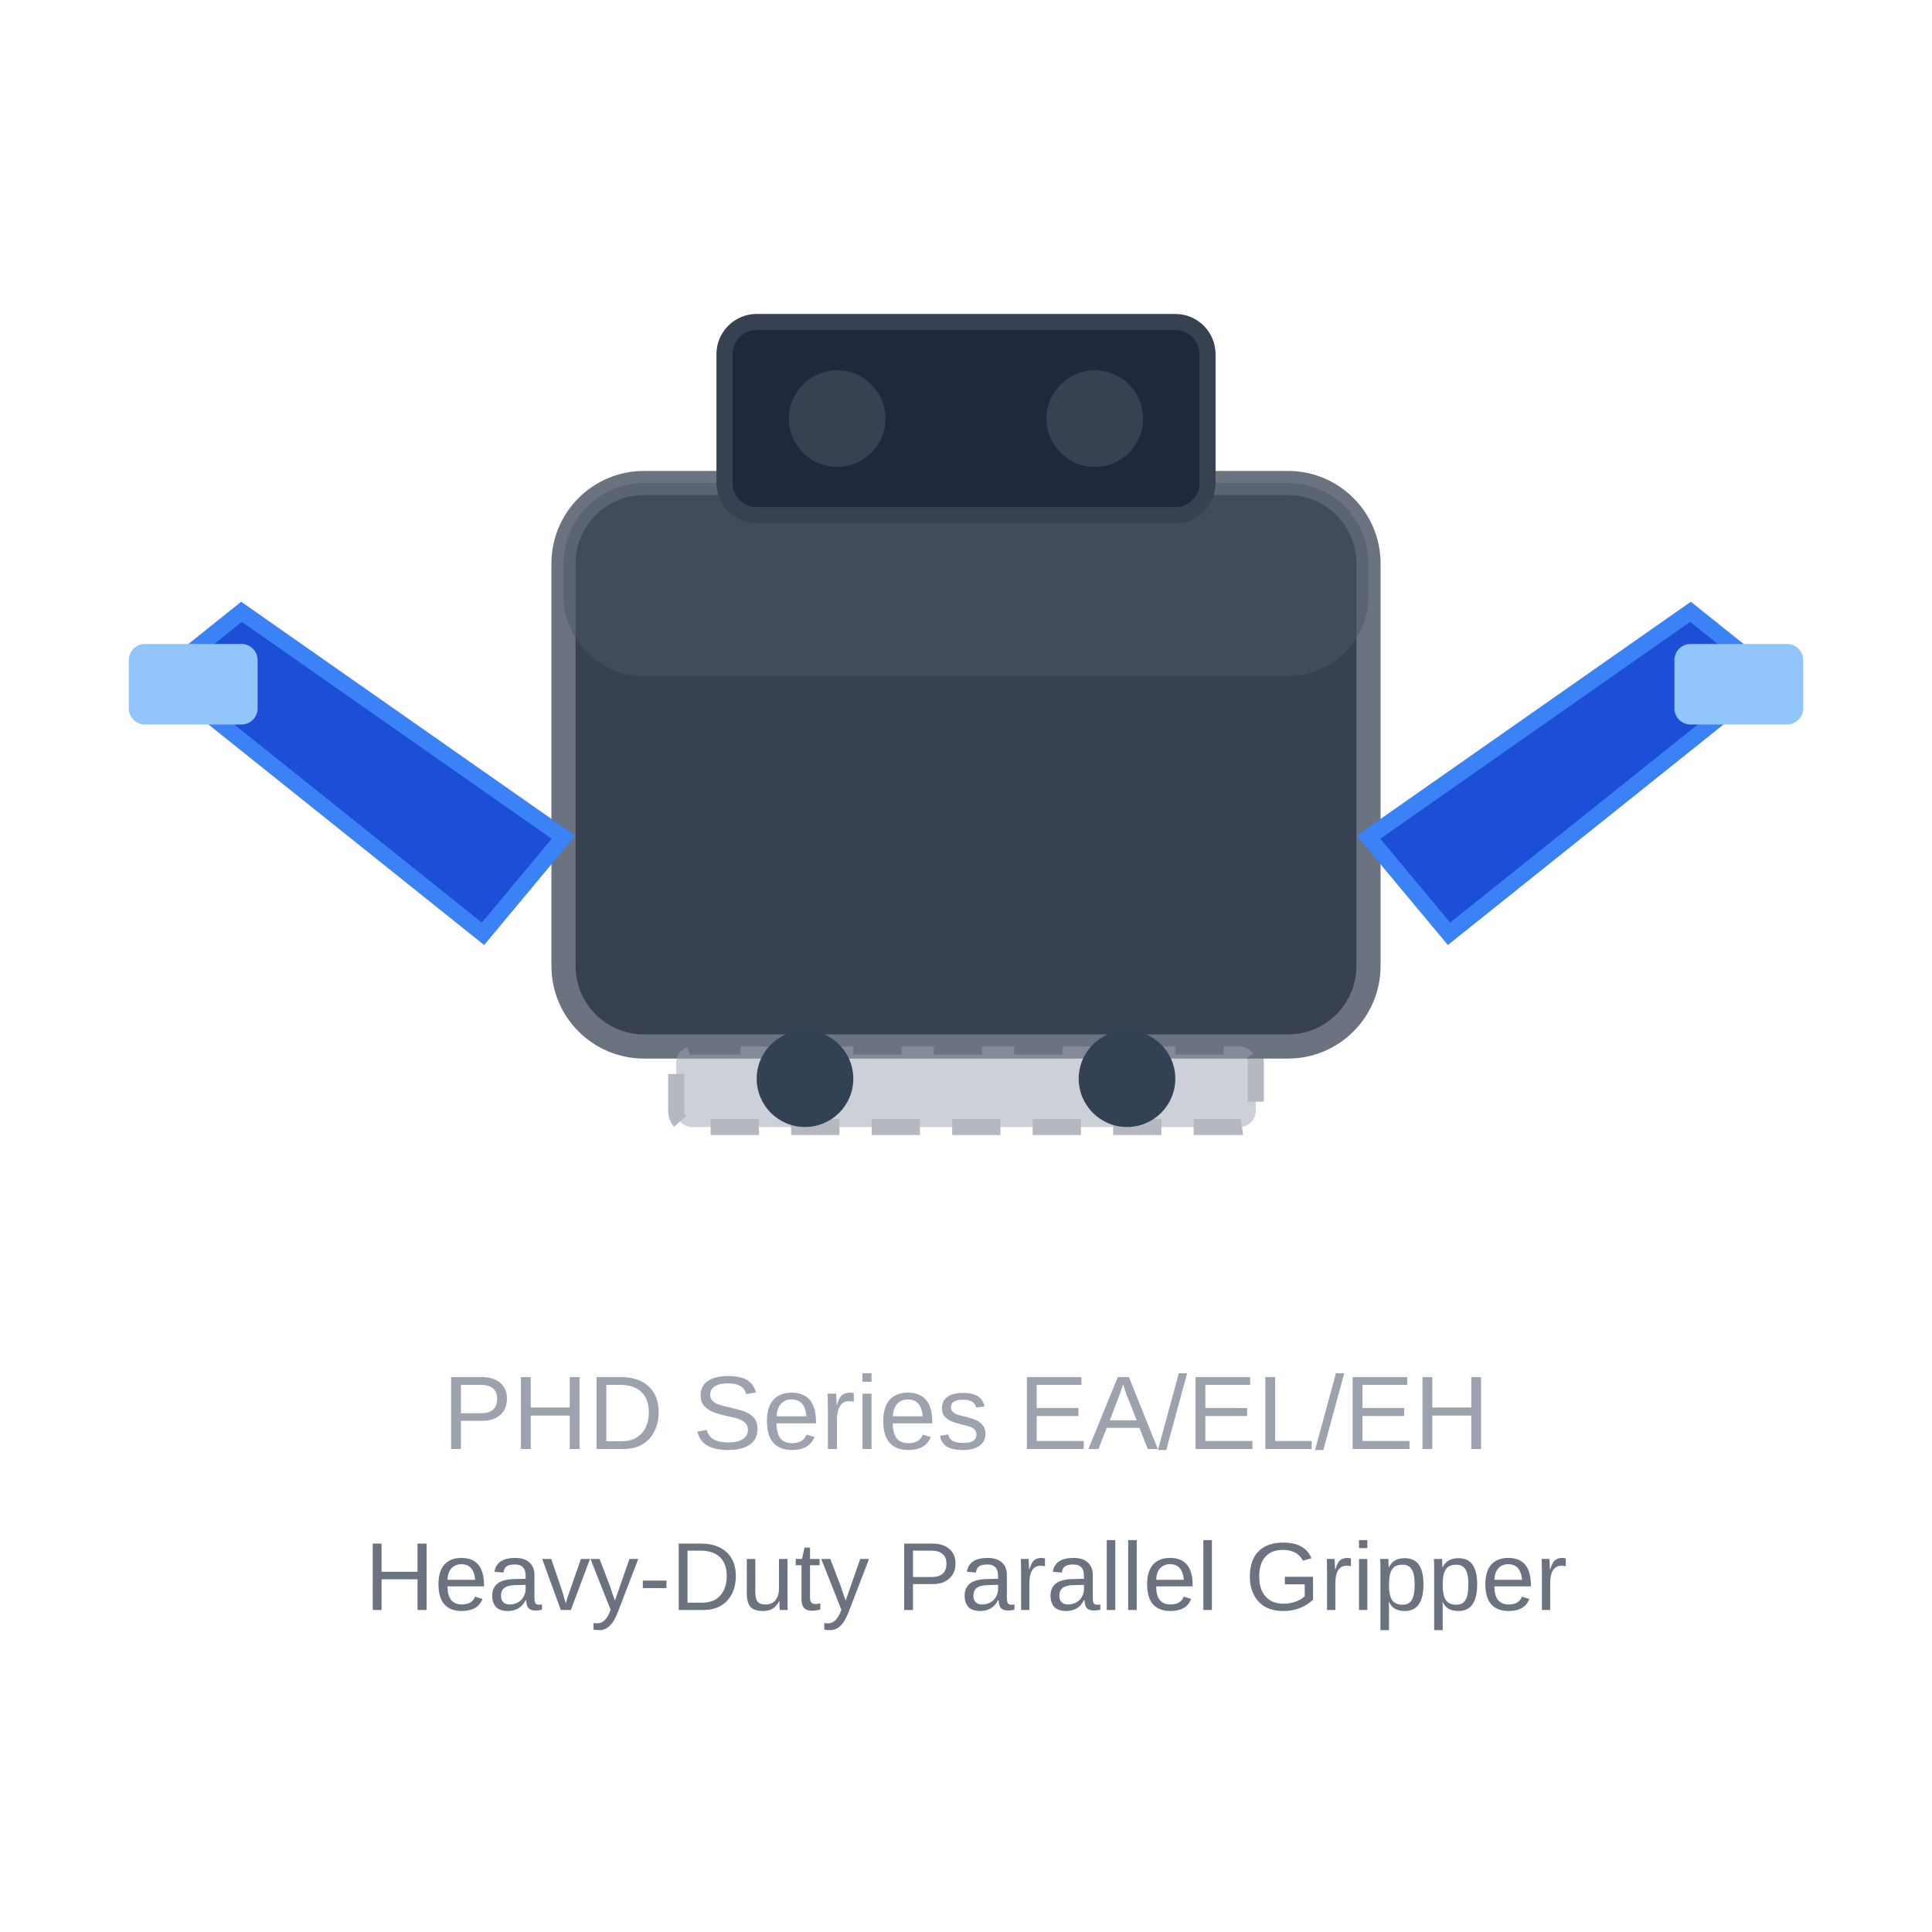
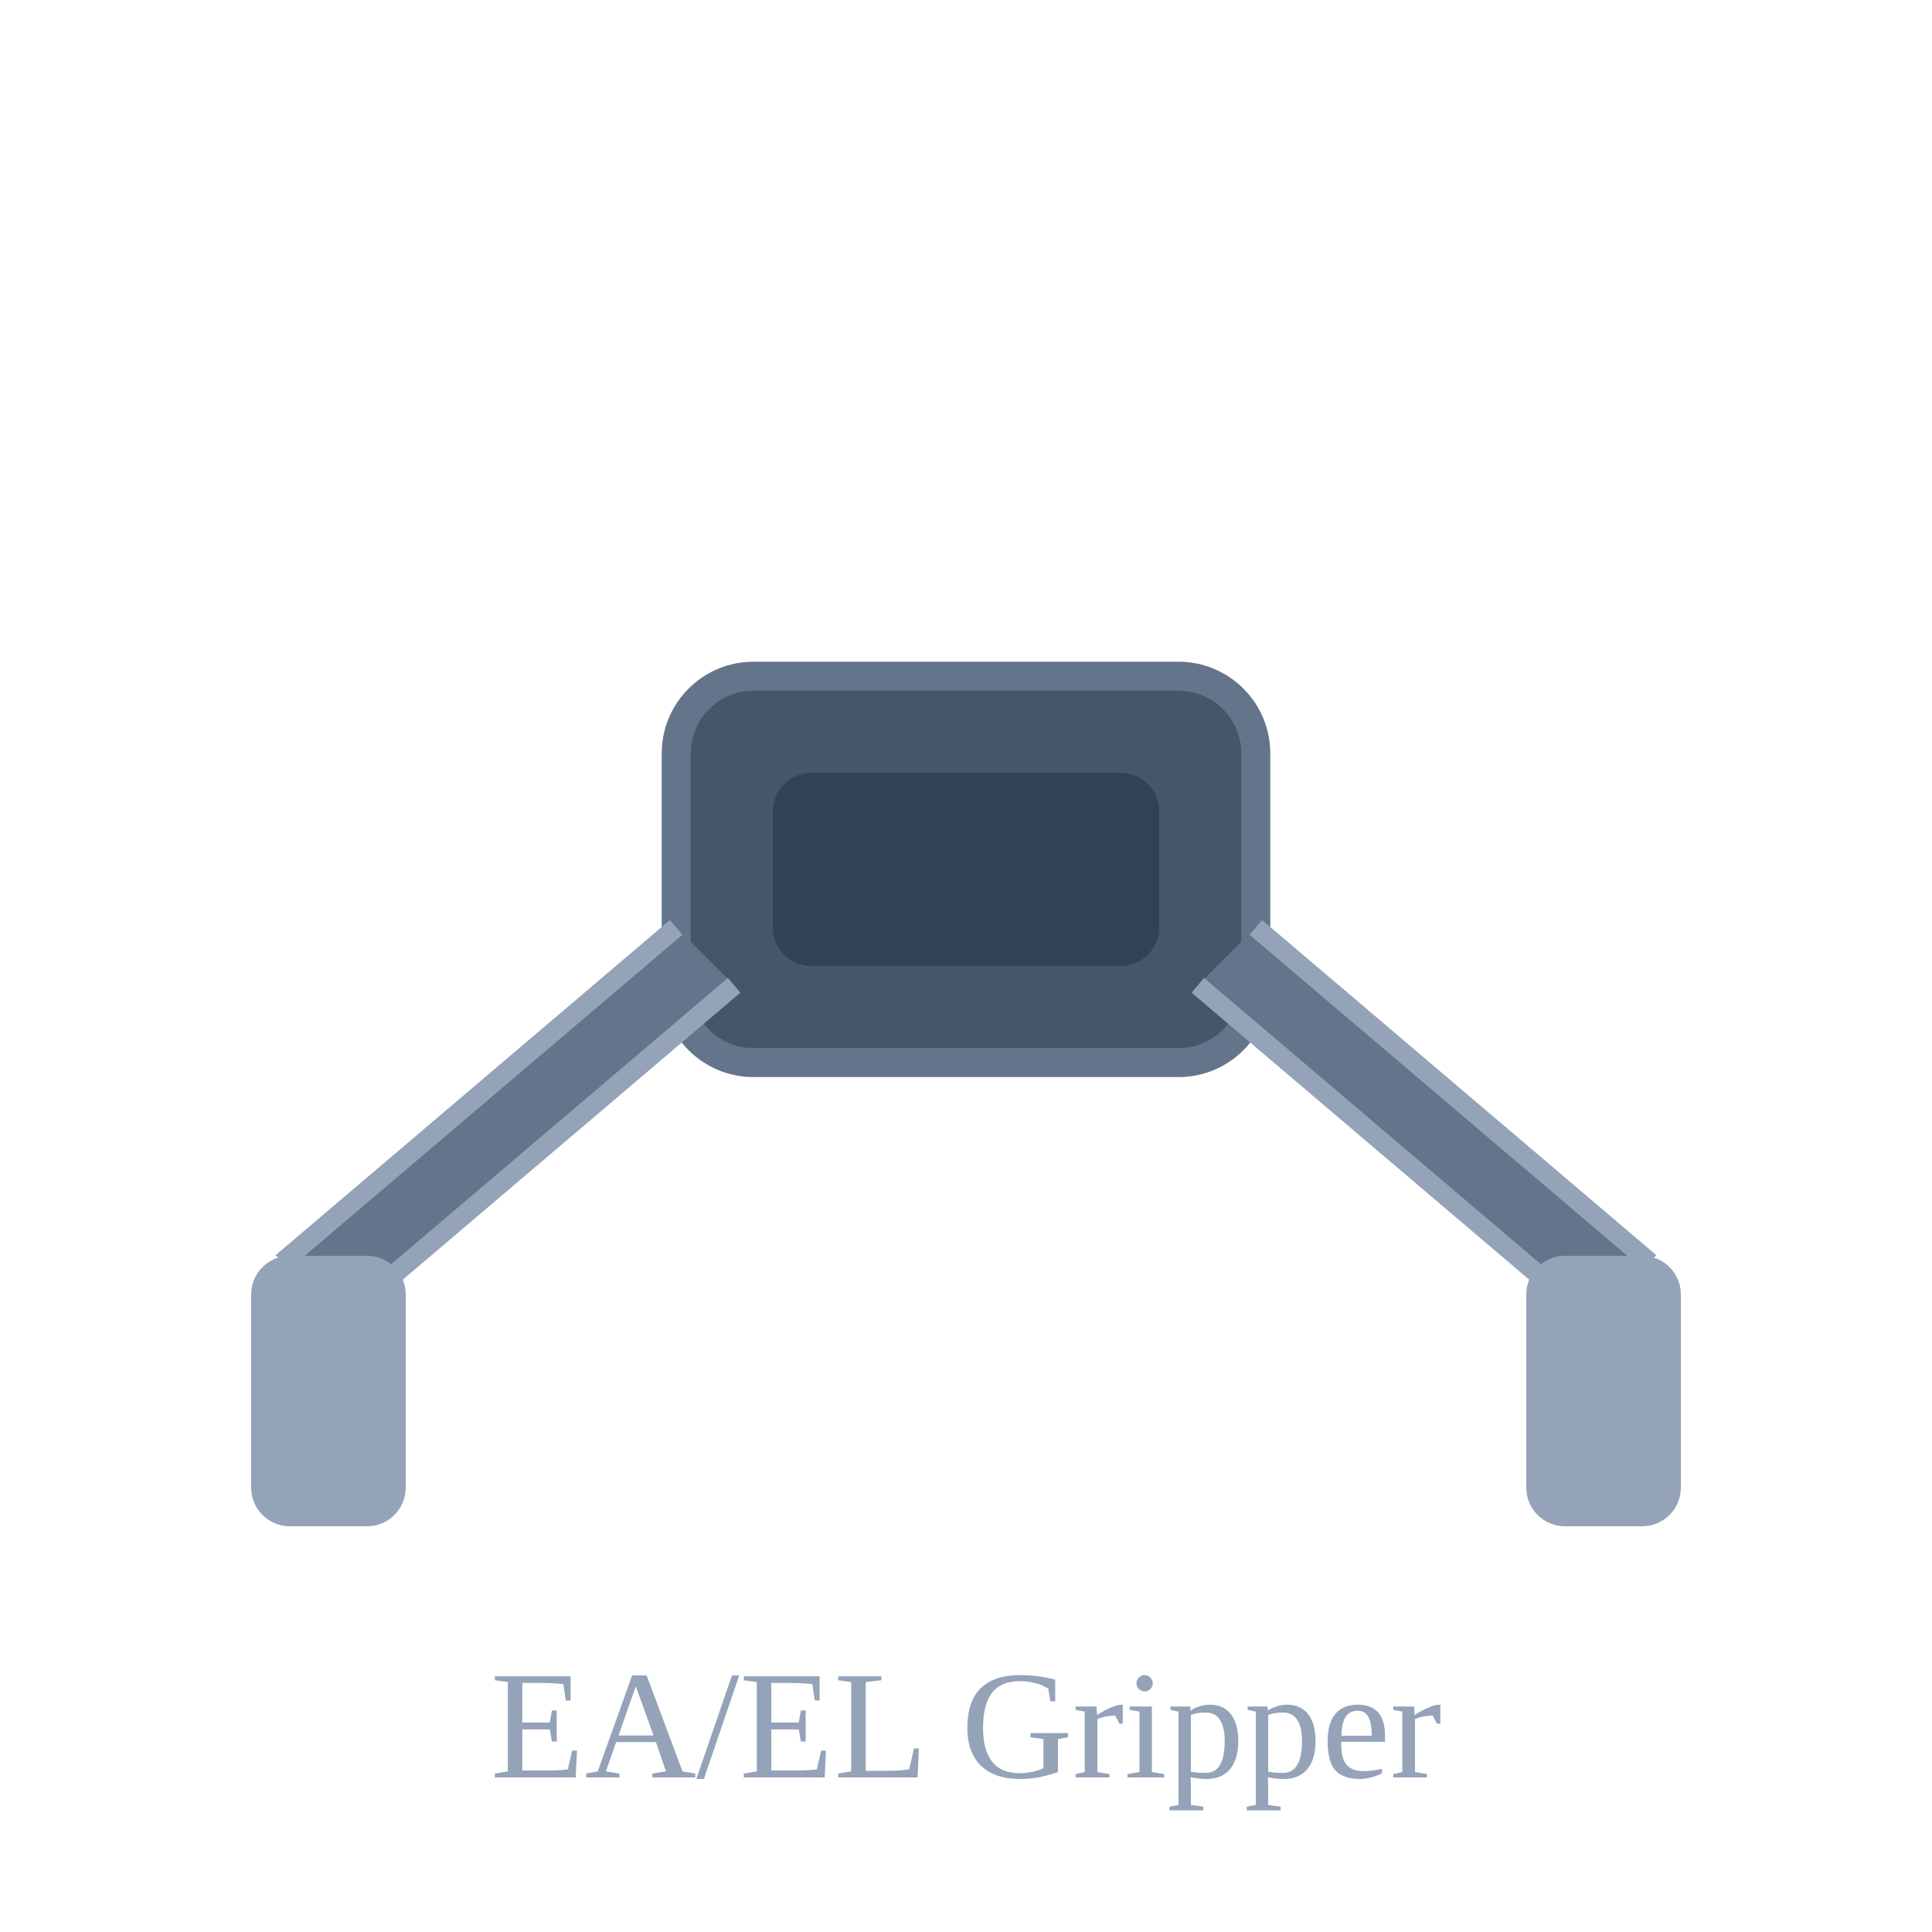
- <svg xmlns="http://www.w3.org/2000/svg" viewBox="0 0 120 120" fill="none">
-   <rect x="35" y="30" width="50" height="35" rx="5" fill="#374151" stroke="#6B7280" stroke-width="1.5" />
-   <path d="M35 52 L15 38 L10 42 L30 58 Z" fill="#1D4ED8" stroke="#3B82F6" stroke-width="1" />
-   <path d="M85 52 L105 38 L110 42 L90 58 Z" fill="#1D4ED8" stroke="#3B82F6" stroke-width="1" />
-   <rect x="8" y="40" width="8" height="5" rx="1" fill="#93C5FD" />
-   <rect x="104" y="40" width="8" height="5" rx="1" fill="#93C5FD" />
-   <rect x="42" y="65" width="36" height="5" rx="1" fill="#9CA3AF" opacity="0.5" stroke="#6B7280" stroke-width="1" stroke-dasharray="3,2" />
-   <rect x="35" y="30" width="50" height="12" rx="5" fill="#4B5563" opacity="0.5" />
-   <rect x="45" y="20" width="30" height="12" rx="2" fill="#1E293B" stroke="#374151" stroke-width="1" />
-   <circle cx="52" cy="26" r="3" fill="#374151" />
-   <circle cx="68" cy="26" r="3" fill="#374151" />
-   <circle cx="50" cy="67" r="3" fill="#334155" />
-   <circle cx="70" cy="67" r="3" fill="#334155" />
-   <text x="60" y="90" font-family="Arial" font-size="6.5" fill="#9CA3AF" text-anchor="middle">PHD Series EA/EL/EH</text>
-   <text x="60" y="100" font-family="Arial" font-size="6" fill="#6B7280" text-anchor="middle">Heavy-Duty Parallel Gripper</text>
+ <svg xmlns="http://www.w3.org/2000/svg" viewBox="0 0 100 100">
+   <rect x="35" y="35" width="30" height="20" rx="4" fill="#475569" stroke="#64748b" stroke-width="1.5" />
+   <rect x="40" y="40" width="20" height="10" rx="2" fill="#334155" />
+   <path d="M35 48 L15 65 L18 68 L38 51" fill="#64748b" stroke="#94a3b8" stroke-width="1" />
+   <path d="M65 48 L85 65 L82 68 L62 51" fill="#64748b" stroke="#94a3b8" stroke-width="1" />
+   <rect x="13" y="65" width="8" height="14" rx="2" fill="#94a3b8" />
+   <rect x="79" y="65" width="8" height="14" rx="2" fill="#94a3b8" />
+   <text x="50" y="92" text-anchor="middle" font-size="8" fill="#94a3b8">EA/EL Gripper</text>
</svg>
